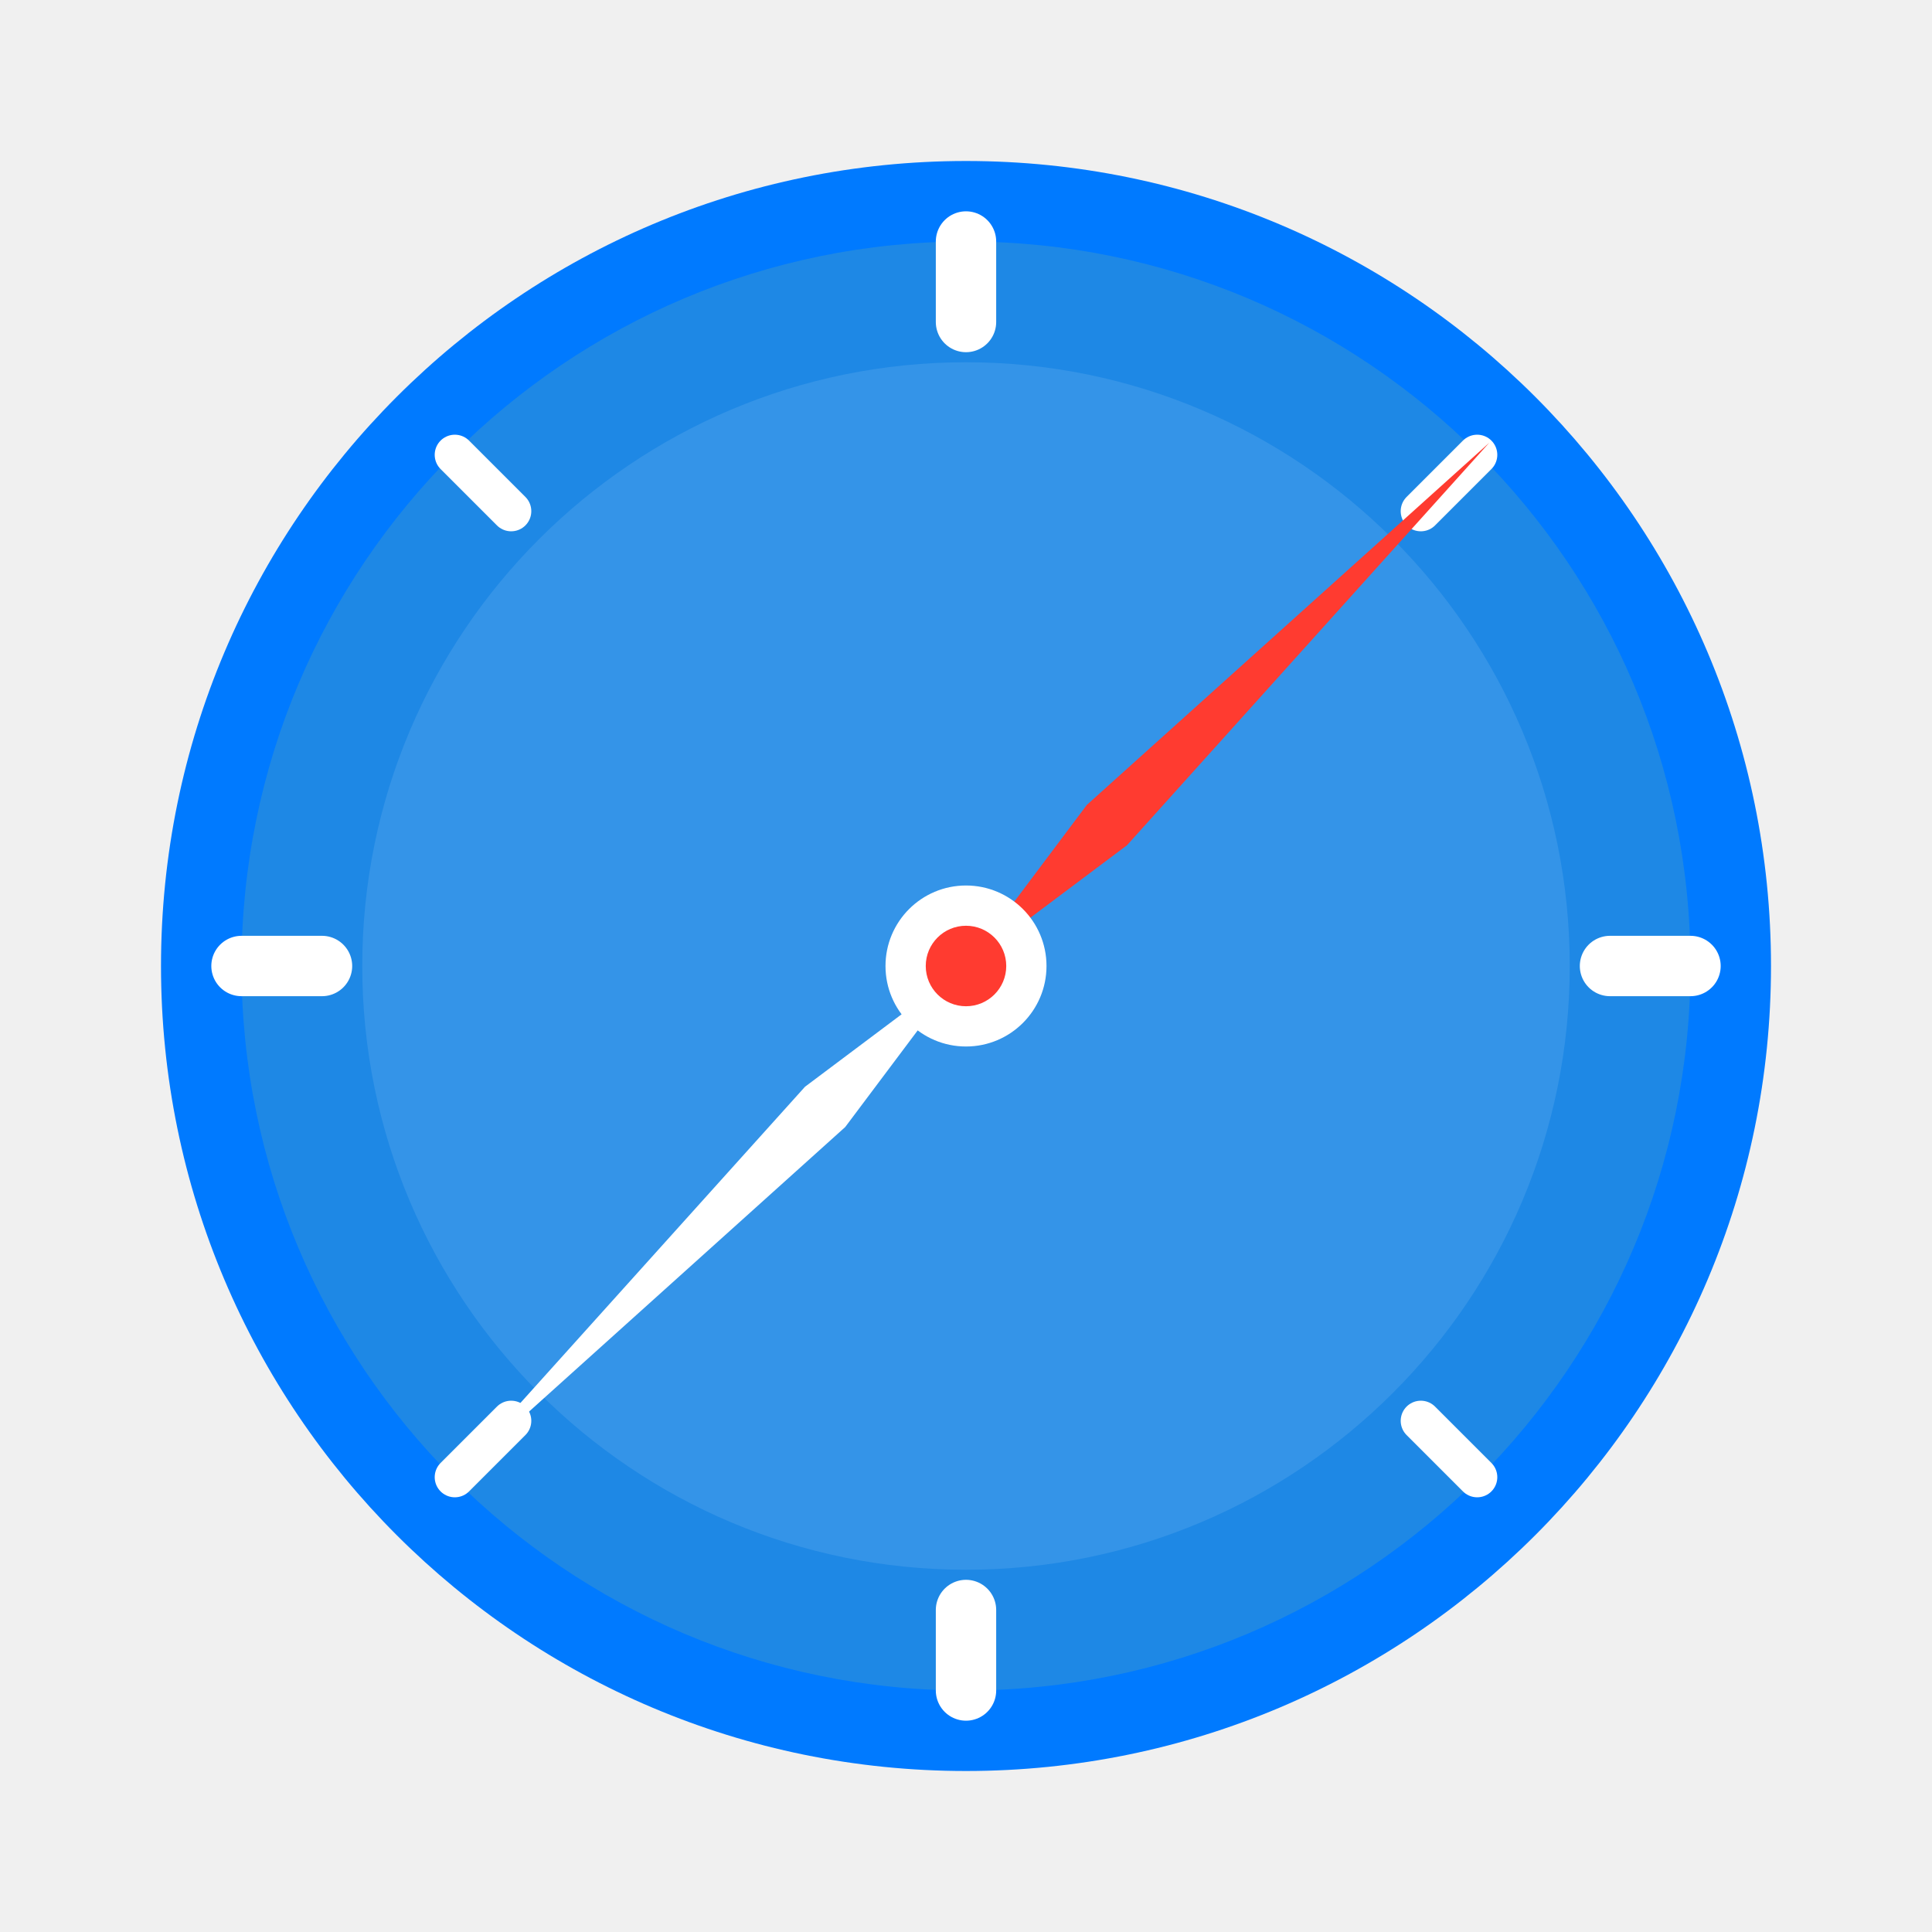
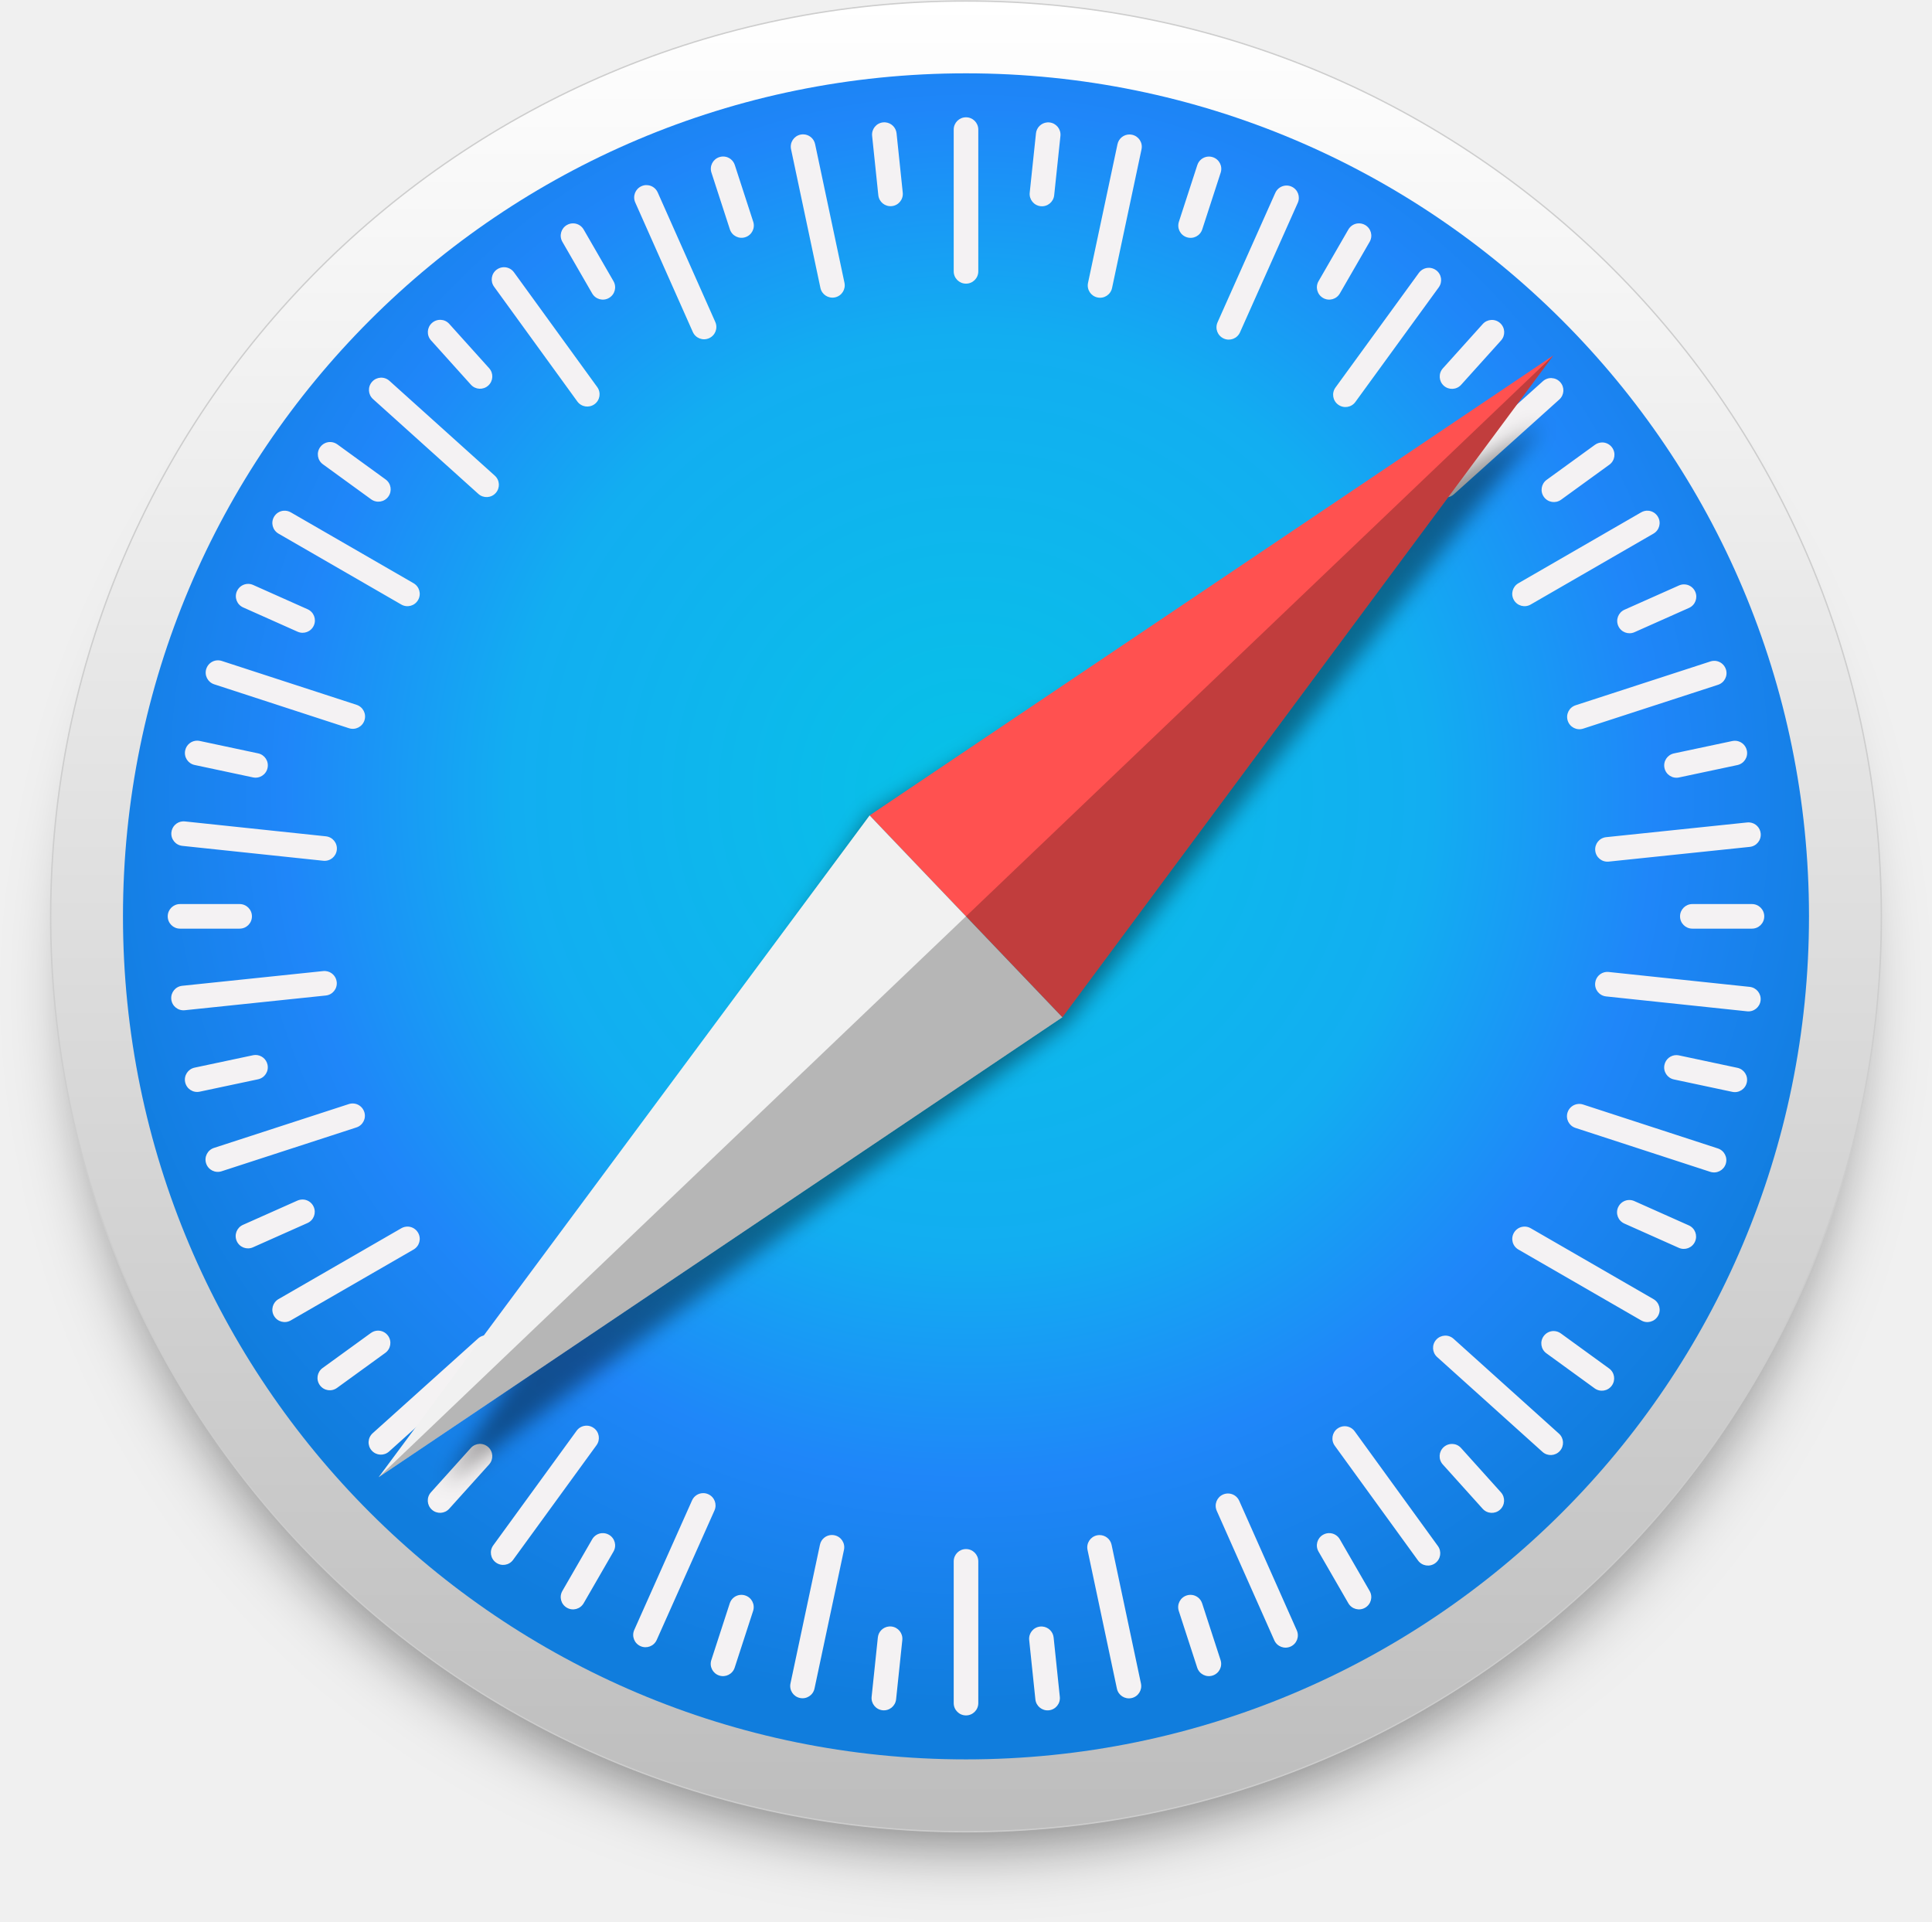
- <svg xmlns="http://www.w3.org/2000/svg" viewBox="0 0 48 48" width="48" height="48">
-   <circle cx="24" cy="24" r="20" fill="#007aff" />
-   <circle cx="24" cy="24" r="18" fill="#1e88e5" />
-   <circle cx="24" cy="24" r="15" fill="#ffffff" fill-opacity="0.1" />
-   <line x1="24" y1="6" x2="24" y2="8" stroke="#ffffff" stroke-width="1.5" stroke-linecap="round" />
-   <line x1="24" y1="40" x2="24" y2="42" stroke="#ffffff" stroke-width="1.5" stroke-linecap="round" />
-   <line x1="6" y1="24" x2="8" y2="24" stroke="#ffffff" stroke-width="1.5" stroke-linecap="round" />
-   <line x1="40" y1="24" x2="42" y2="24" stroke="#ffffff" stroke-width="1.5" stroke-linecap="round" />
-   <line x1="11.3" y1="11.3" x2="12.7" y2="12.7" stroke="#ffffff" stroke-width="1" stroke-linecap="round" />
-   <line x1="36.7" y1="36.7" x2="35.3" y2="35.3" stroke="#ffffff" stroke-width="1" stroke-linecap="round" />
-   <line x1="11.3" y1="36.7" x2="12.7" y2="35.3" stroke="#ffffff" stroke-width="1" stroke-linecap="round" />
-   <line x1="36.7" y1="11.3" x2="35.3" y2="12.7" stroke="#ffffff" stroke-width="1" stroke-linecap="round" />
-   <polygon points="24,24 28,21 37,11 27,20" fill="#ff3b30" />
-   <polygon points="24,24 20,27 11,37 21,28" fill="#ffffff" />
-   <circle cx="24" cy="24" r="2" fill="#ffffff" />
-   <circle cx="24" cy="24" r="1" fill="#ff3b30" />
+ <svg xmlns="http://www.w3.org/2000/svg" xmlns:xlink="http://www.w3.org/1999/xlink" viewBox="0 0 66.166 65.804">
+   <defs>
+     <linearGradient id="b">
+       <stop offset="0" stop-color="#06c2e7" />
+       <stop offset=".25" stop-color="#0db8ec" />
+       <stop offset=".5" stop-color="#12aef1" />
+       <stop offset=".75" stop-color="#1f86f9" />
+       <stop offset="1" stop-color="#107ddd" />
+     </linearGradient>
+     <linearGradient id="a">
+       <stop offset="0" stop-color="#bdbdbd" />
+       <stop offset="1" stop-color="#fff" />
+     </linearGradient>
+     <linearGradient xlink:href="#a" id="d" x1="412.975" x2="412.975" y1="237.608" y2="59.392" gradientTransform="translate(206.7902 159.7726) scale(.35154)" gradientUnits="userSpaceOnUse" />
+     <filter id="f" width="1.042" height="1.045" x="-.021" y="-.022" color-interpolation-filters="sRGB">
+       <feGaussianBlur stdDeviation=".958" />
+     </filter>
+     <filter id="c" width="1.096" height="1.096" x="-.048" y="-.048" color-interpolation-filters="sRGB">
+       <feGaussianBlur stdDeviation="3.564" />
+     </filter>
+     <radialGradient xlink:href="#b" id="e" cx="413.061" cy="136.818" r="82.125" fx="413.061" fy="136.818" gradientTransform="translate(194.5447 155.5804) scale(.38143)" gradientUnits="userSpaceOnUse" />
+   </defs>
+   <path d="M502.083 148.5a89.108 89.108 0 0 1-89.108 89.108A89.108 89.108 0 0 1 323.867 148.5 89.108 89.108 0 0 1 412.975 59.392 89.108 89.108 0 0 1 502.083 148.5Z" filter="url(#c)" opacity=".53" paint-order="markers stroke fill" transform="matrix(.33865 0 0 .3261 -106.7696 -14.47833)" />
+   <path fill="url(#d)" stroke="#cdcdcd" stroke-linecap="round" stroke-linejoin="round" stroke-width=".093" d="M383.294 211.977a31.325 31.325 0 0 1-31.325 31.325 31.325 31.325 0 0 1-31.325-31.325 31.325 31.325 0 0 1 31.325-31.325 31.325 31.325 0 0 1 31.325 31.325z" paint-order="markers stroke fill" transform="translate(-318.8856 -180.595)" />
+   <path fill="url(#e)" d="M380.839 211.977a28.871 28.871 0 0 1-28.871 28.871 28.871 28.871 0 0 1-28.871-28.871 28.871 28.871 0 0 1 28.871-28.871 28.871 28.871 0 0 1 28.871 28.871z" paint-order="markers stroke fill" transform="translate(-318.8856 -180.595)" />
+   <path fill="#f4f2f3" d="M33.083 4.017c-.233 0-.421.188-.421.421V9.293c0 .233.188.421.421.421.233 0 .421-.188.421-.421V4.438c0-.233-.188-.421-.421-.421zm-2.754.174c-.028-.003-.057-.003-.086 0-.232.024-.399.23-.375.462l.212 2.031c.024.232.23.399.462.375.232-.024.399-.23.375-.462l-.212-2.031c-.021-.203-.182-.356-.377-.375zm5.527.002c-.195.019-.356.172-.377.375l-.214 2.031c-.024.232.143.438.375.463.232.024.438-.143.463-.375l.214-2.031c.024-.232-.143-.438-.375-.463-.029-.003-.058-.003-.085-.001zm-8.355.408c-.028 0-.057.003-.085.009-.228.048-.373.271-.325.499l1.006 4.75c.048.228.271.373.499.325.228-.048.373-.271.325-.499l-1.006-4.75c-.042-.2-.218-.335-.414-.334zm11.184.004c-.196-.002-.372.134-.414.334l-1.009 4.749c-.049.228.096.451.324.499.228.049.451-.096.499-.324l1.009-4.749c.049-.228-.096-.451-.324-.499-.029-.006-.057-.009-.085-.009zM24.801 5.362c-.054-.005-.111.001-.166.019-.222.072-.342.308-.27.53l.631 1.942c.072.222.309.342.53.27.222-.072.342-.309.27-.53l-.631-1.942c-.054-.166-.201-.276-.364-.29zm16.568.001c-.163.014-.31.123-.364.29l-.631 1.942c-.072.222.048.458.27.53.222.072.458-.048.53-.27l.631-1.942c.072-.222-.048-.458-.27-.53-.055-.018-.112-.024-.166-.019zm-19.237.976c-.055.001-.11.013-.163.037-.213.095-.308.342-.214.556l1.972 4.437c.095.213.342.308.556.214.213-.095.309-.342.214-.556l-1.972-4.437c-.071-.16-.228-.254-.392-.25zm21.937.015c-.164-.003-.321.09-.393.25l-1.978 4.434c-.095.213-0.0.461.213.556.213.095.461 0.0.556-.213L44.445 6.947c.095-.213 0-.461-.213-.556-.053-.024-.109-.036-.163-.037zM19.654 7.65c-.081-.006-.164.012-.24.056-.202.117-.271.373-.154.575l1.021 1.769c.117.202.373.271.575.154.202-.117.271-.373.154-.575L19.989 7.86c-.073-.126-.2-.2-.335-.21zm26.859 0c-.135.009-.262.084-.335.21l-1.021 1.769c-.117.202-.048.458.154.575.202.117.458.048.575-.154l1.021-1.769c.117-.202.048-.458-.154-.575-.076-.044-.159-.061-.24-.056zM17.247 9.151c-.081.003-.162.029-.233.08-.189.137-.23.399-.093.588l2.851 3.93c.137.189.399.23.588.094.189-.137.23-.399.093-.588l-2.851-3.93c-.086-.118-.22-.178-.355-.174zm31.701.021c-.135-.005-.269.056-.355.173l-2.856 3.926c-.137.189-.096.451.093.588.189.137.451.096.588-.093l2.856-3.926c.137-.189.096-.451-.093-.588-.071-.051-.152-.078-.233-.081zm-33.852 1.782c-.107-.006-.217.03-.304.108-.173.156-.187.421-.031.594l1.366 1.518c.156.173.421.187.594.031.173-.156.187-.421.031-.595l-1.366-1.518c-.078-.087-.183-.134-.291-.139zm35.976.003c-.107.006-.213.052-.291.139l-1.366 1.518c-.156.173-.142.439.031.595.173.156.438.142.594-.031l1.367-1.518c.156-.173.142-.439-.031-.595-.087-.078-.196-.114-.304-.108zm-38.037 1.977c-.107.006-.213.052-.291.139-.156.173-.142.438.031.594l3.608 3.248c.173.156.438.142.594-.031.156-.173.142-.438-.031-.594l-3.609-3.248c-.087-.078-.196-.114-.304-.108zm40.108.014c-.107-.006-.217.03-.304.108l-3.611 3.246c-.173.156-.188.421-.032.594.156.173.421.188.595.032l3.611-3.246c.173-.156.188-.421.032-.594-.078-.087-.183-.134-.291-.139zm-41.822 2.19c-.135-.005-.269.056-.355.174-.137.189-.096.451.093.588l1.652 1.2c.189.137.451.096.588-.093.137-.189.096-.451-.093-.588l-1.652-1.2c-.071-.051-.152-.078-.233-.081zm43.535.015c-.081.003-.162.029-.233.08l-1.653 1.199c-.189.137-.231.399-.094.588.137.189.399.23.588.093l1.653-1.199c.189-.137.23-.399.093-.588-.086-.118-.22-.178-.355-.174zM9.719 17.49c-.135.009-.262.084-.335.21-.117.202-.048.458.154.575l4.205 2.428c.202.117.458.048.575-.154.117-.202.048-.458-.154-.575l-4.205-2.428c-.076-.044-.159-.061-.24-.056zm46.727 0c-.081-.006-.164.012-.24.056l-4.205 2.428c-.202.117-.271.373-.154.575.117.202.373.271.575.154l4.205-2.428c.202-.117.271-.373.154-.575-.073-.126-.2-.2-.335-.21zm-47.939 2.506c-.164-.004-.321.09-.393.25-.095.213-0.0.461.213.556l1.865.832c.213.095.461 0.0.556-.213.095-.213-0-.461-.213-.556l-1.865-.832c-.053-.024-.109-.036-.163-.037zm49.158.017c-.055.001-.11.013-.164.037l-1.866.831c-.213.095-.308.343-.213.556.095.213.343.308.556.213l1.866-.831c.213-.095.308-.343.213-.556-.071-.16-.228-.253-.392-.25zM7.429 22.615c-.163.014-.31.123-.364.289-.072.222.048.458.27.531l4.616 1.504c.222.072.458-.048.531-.27.072-.222-.048-.458-.27-.531L7.595 22.635c-.055-.018-.112-.024-.166-.019zm51.315.018c-.054-.005-.111.001-.166.019l-4.617 1.501c-.222.072-.342.309-.27.53.072.222.309.342.53.27l4.617-1.501c.222-.072.342-.309.27-.53-.054-.166-.201-.276-.364-.29zM6.756 25.365c-.196-.002-.372.134-.414.334-.049.228.096.451.324.499l1.998.425c.228.049.451-.096.499-.324.049-.228-.096-.451-.324-.499l-1.998-.425c-.029-.006-.057-.009-.085-.009zm52.655.004c-.028 0-.056.004-.085.009l-1.998.424c-.228.049-.373.271-.324.499.049.228.271.373.499.324l1.998-.424c.228-.049.373-.271.324-.499-.042-.2-.218-.335-.414-.334zM6.247 28.13c-.195.019-.356.172-.377.375-.025.232.142.438.374.463l4.828.51c.232.025.438-.142.463-.374.025-.232-.142-.438-.374-.463l-4.828-.51c-.029-.003-.058-.003-.085-0zm53.676.036c-.028-.003-.057-.003-.086 0l-4.829.504c-.232.024-.399.23-.375.462.024.232.23.399.462.375l4.829-.504c.232-.024.399-.23.375-.462-.021-.203-.182-.356-.377-.375zM6.165 30.961c-.233 0-.421.188-.421.421 0 .233.188.421.421.421h2.042c.233 0 .421-.188.421-.421 0-.233-.188-.421-.421-.421zm51.793 0c-.233 0-.421.188-.421.421 0.0.233.188.421.421.421h2.042c.233 0 .421-.188.421-.421 0-.233-.188-.421-.421-.421zM11.155 33.256c-.028-.003-.056-.003-.085 0l-4.829.504c-.232.024-.399.23-.375.462.024.232.23.399.462.375l4.829-.504c.232-.024.399-.23.375-.462-.021-.203-.182-.356-.377-.375zm43.853.03c-.195.019-.356.172-.377.375-.025.232.142.438.374.463l4.828.51c.232.025.438-.143.463-.374.025-.232-.143-.438-.374-.463l-4.828-.51c-.029-.003-.058-.003-.086-0zm-46.26 2.844c-.028 0-.057.003-.085.009l-1.998.424c-.228.049-.373.271-.324.499.049.228.271.373.499.324l1.998-.424c.228-.049.373-.271.324-.499-.042-.2-.218-.335-.414-.334zm48.669.004c-.196-.002-.372.134-.414.334-.049.228.096.451.324.499l1.998.425c.228.049.451-.096.499-.324.049-.228-.096-.451-.324-.499l-1.998-.425c-.029-.006-.057-.009-.085-.009zm-45.305 1.658c-.054-.005-.111.001-.166.019L7.329 39.312c-.222.072-.342.309-.27.53.072.222.309.342.53.27l4.617-1.501c.222-.072.342-.309.27-.53-.054-.166-.201-.276-.364-.29zm41.937.015c-.163.014-.31.123-.364.289-.072.222.048.458.27.531l4.616 1.504c.222.072.458-.048.531-.27.072-.222-.048-.458-.27-.531l-4.616-1.504c-.055-.018-.112-.024-.166-.019zm-43.699 3.273c-.055.001-.11.013-.163.036l-1.866.831c-.213.095-.308.343-.213.556.095.213.343.308.556.213l1.866-.831c.213-.095.308-.343.213-.556-.071-.16-.228-.253-.392-.25zm45.459.016c-.164-.004-.321.09-.393.25-.095.213-0.0.461.213.556l1.865.832c.213.095.461 0.0.556-.213.095-.213 0-.461-.213-.556l-1.865-.832c-.053-.024-.109-.036-.163-.037zm-41.826.912c-.081-.006-.164.012-.24.056L9.538 44.49c-.202.117-.271.373-.154.575.117.202.373.271.575.154l4.205-2.427c.202-.117.271-.373.154-.575-.073-.126-.2-.2-.335-.21zm38.2 0c-.135.009-.262.084-.335.21-.117.202-.048.459.154.575l4.205 2.427c.202.117.459.048.575-.154.117-.202.048-.458-.154-.575l-4.205-2.428c-.076-.044-.159-.061-.24-.056zm-39.249 3.562c-.081.003-.162.029-.233.081l-1.653 1.199c-.189.137-.231.399-.094.588.137.189.399.231.588.093l1.653-1.199c.189-.137.231-.399.094-.588-.086-.118-.22-.179-.355-.174zm40.288.014c-.135-.005-.269.056-.355.174-.137.189-.096.451.093.588l1.652 1.2c.189.137.451.096.588-.093.137-.189.096-.451-.093-.588l-1.652-1.2c-.071-.051-.152-.078-.233-.081zm-36.544.145c-.107-.006-.217.03-.304.108l-3.611 3.246c-.173.156-.188.421-.032.594.156.173.421.188.594.032l3.611-3.246c.173-.156.188-.421.032-.594-.078-.087-.183-.134-.291-.139zm32.8.012c-.107.006-.213.052-.291.139-.156.173-.142.438.031.594l3.608 3.248c.173.156.439.142.595-.031.156-.173.142-.438-.031-.594l-3.609-3.248c-.087-.078-.196-.114-.304-.108zm-29.375 3.084c-.135-.005-.27.055-.355.173l-2.856 3.926c-.137.189-.096.451.093.588.189.137.451.096.588-.093l2.856-3.926c.137-.189.096-.451-.093-.588-.071-.051-.152-.078-.233-.081zm25.936.018c-.081.003-.162.029-.233.08-.189.137-.23.399-.094.588l2.851 3.93c.137.189.399.231.588.094.189-.137.23-.399.094-.588l-2.851-3.93c-.086-.118-.22-.178-.355-.174zm-29.623.606c-.107.006-.213.052-.291.139l-1.366 1.518c-.156.173-.142.439.031.595.173.156.438.142.594-.031l1.367-1.518c.156-.173.142-.439-.031-.595-.087-.078-.196-.114-.304-.108zm33.331.002c-.107-.006-.217.03-.304.108-.173.156-.187.421-.031.594l1.366 1.518c.156.173.421.187.594.031.173-.156.187-.421.031-.595l-1.366-1.518c-.078-.087-.183-.134-.291-.139zm-25.655 1.684c-.164-.004-.321.09-.392.25l-1.978 4.434c-.095.213-0.0.461.213.556.213.095.461 0.0.556-.213l1.978-4.434c.095-.213 0-.461-.213-.556-.053-.024-.109-.036-.163-.037zm17.956.012c-.055.001-.11.013-.164.036-.213.095-.308.342-.214.556l1.972 4.437c.095.213.343.308.556.214.213-.095.308-.342.214-.556l-1.972-4.437c-.071-.16-.228-.253-.392-.25zM20.616 52.505c-.135.009-.262.084-.335.21l-1.021 1.769c-.117.202-.048.458.154.575.202.117.458.048.575-.154l1.021-1.769c.117-.202.048-.458-.154-.575-.076-.044-.159-.061-.24-.056zm24.934 0c-.081-.006-.164.012-.24.056-.202.117-.271.373-.154.575l1.021 1.769c.117.202.373.271.575.154.202-.117.271-.373.154-.575l-1.021-1.769c-.073-.126-.2-.2-.335-.21zm-17.055.063c-.196-.002-.372.134-.414.334l-1.009 4.749c-.049.228.096.451.324.499.228.049.451-.096.499-.324l1.009-4.749c.049-.228-.096-.451-.324-.499-.029-.006-.057-.009-.085-.009zm9.16.003c-.028 0-.056.003-.085.009-.228.048-.373.271-.325.499l1.006 4.75c.048.228.271.373.499.325.228-.048.373-.271.325-.499l-1.006-4.75c-.042-.2-.218-.335-.414-.334zm-4.572.479c-.233 0-.421.188-.421.421v4.855c0 .233.188.421.421.421.233 0 .421-.188.421-.421v-4.855c0-.233-.188-.421-.421-.421zm-7.727 1.569c-.163.014-.31.123-.364.29l-.631 1.942c-.072.222.048.458.27.53.222.072.458-.049.53-.27l.631-1.942c.072-.222-.048-.458-.27-.53-.055-.018-.112-.024-.166-.019zm15.45.001c-.054-.005-.111.001-.166.019-.222.072-.342.309-.27.53l.631 1.942c.072.222.309.342.53.27.222-.072.342-.308.27-.53l-.631-1.942c-.054-.166-.201-.276-.364-.29zm-10.365 1.082c-.195.019-.356.172-.377.375l-.213 2.031c-.024.232.143.438.375.463.232.024.438-.143.463-.375l.213-2.031c.024-.232-.143-.438-.375-.463-.029-.003-.058-.003-.085-0zm5.267.002c-.028-.003-.057-.003-.086 0-.232.024-.399.23-.375.462l.212 2.031c.024.232.23.399.462.375.232-.024.399-.23.375-.462l-.212-2.031c-.021-.203-.182-.356-.377-.375z" paint-order="markers stroke fill" />
+   <path d="m469.096 100.607-65.51 38.061-41.42 65.207 60.594-44.881z" filter="url(#f)" opacity=".409" paint-order="markers stroke fill" transform="translate(-112.0954 -20.8224) scale(.35154)" />
+   <path fill="#ff5150" d="m36.383 34.838-6.601-6.913 23.416-15.752z" paint-order="markers stroke fill" />
+   <path fill="#f1f1f1" d="m36.383 34.838-6.601-6.913-16.815 22.665z" paint-order="markers stroke fill" />
+   <path d="m12.967 50.59 23.416-15.752 16.815-22.665z" opacity=".243" />
</svg>
